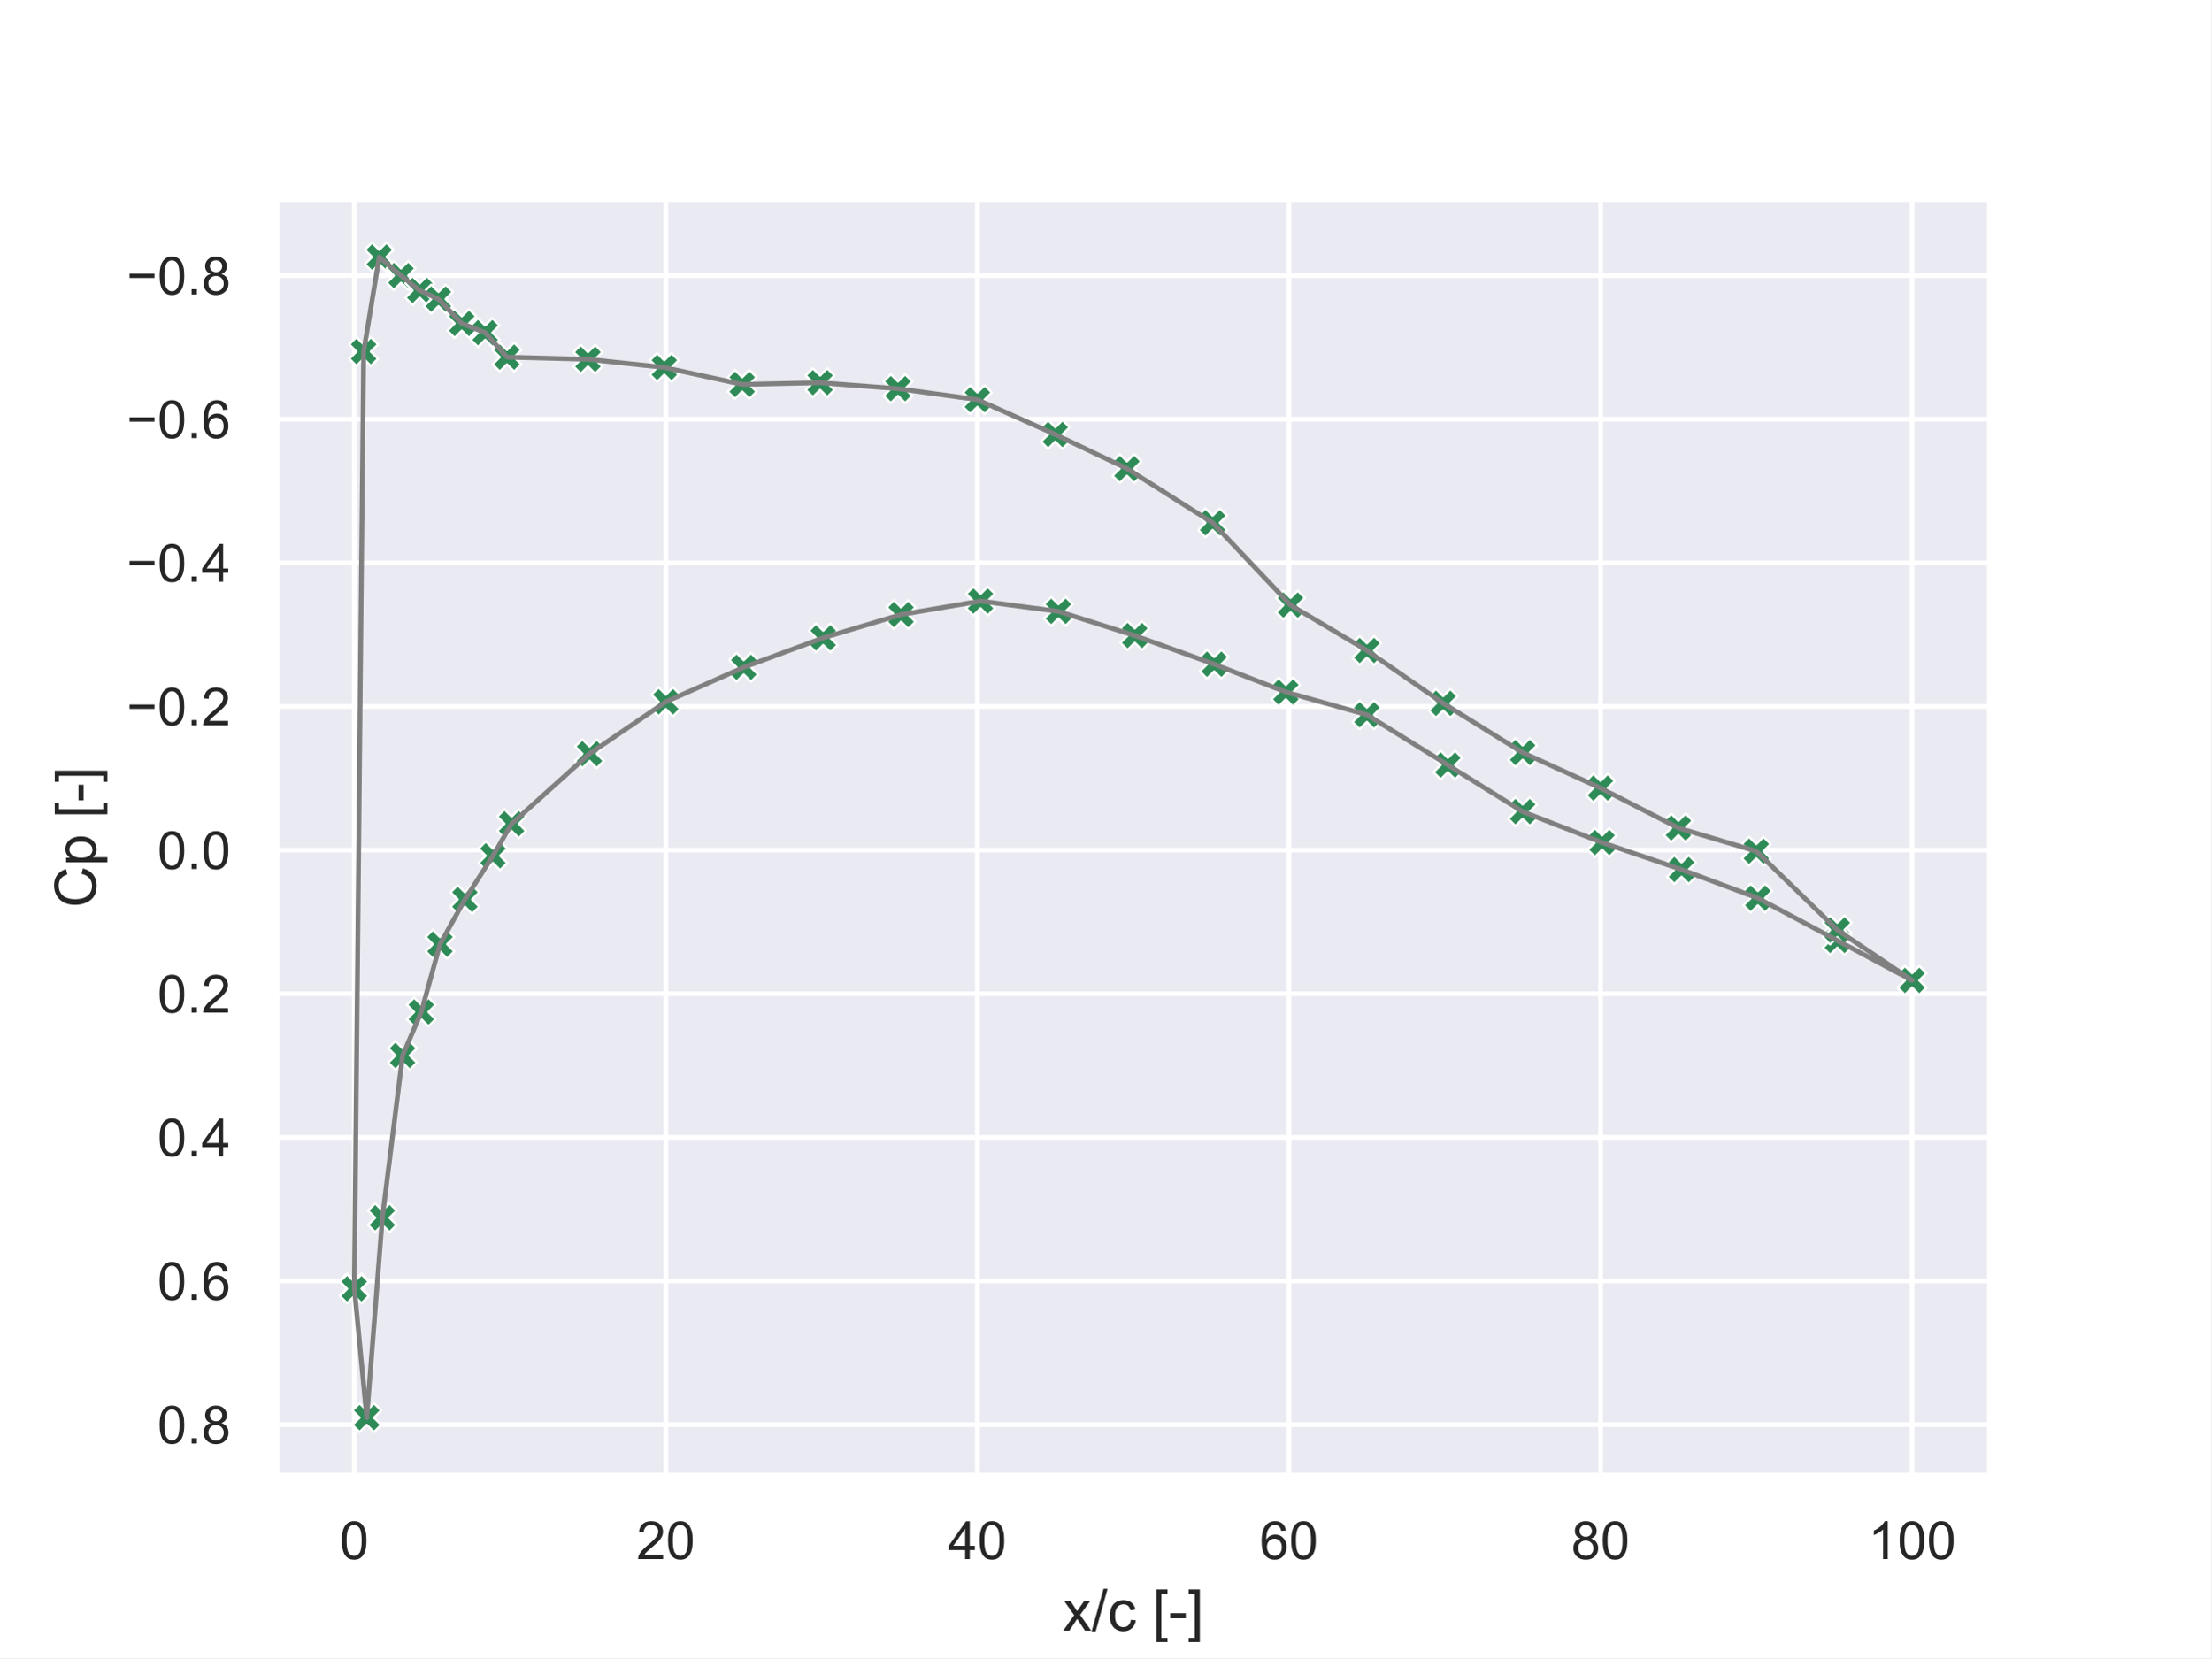
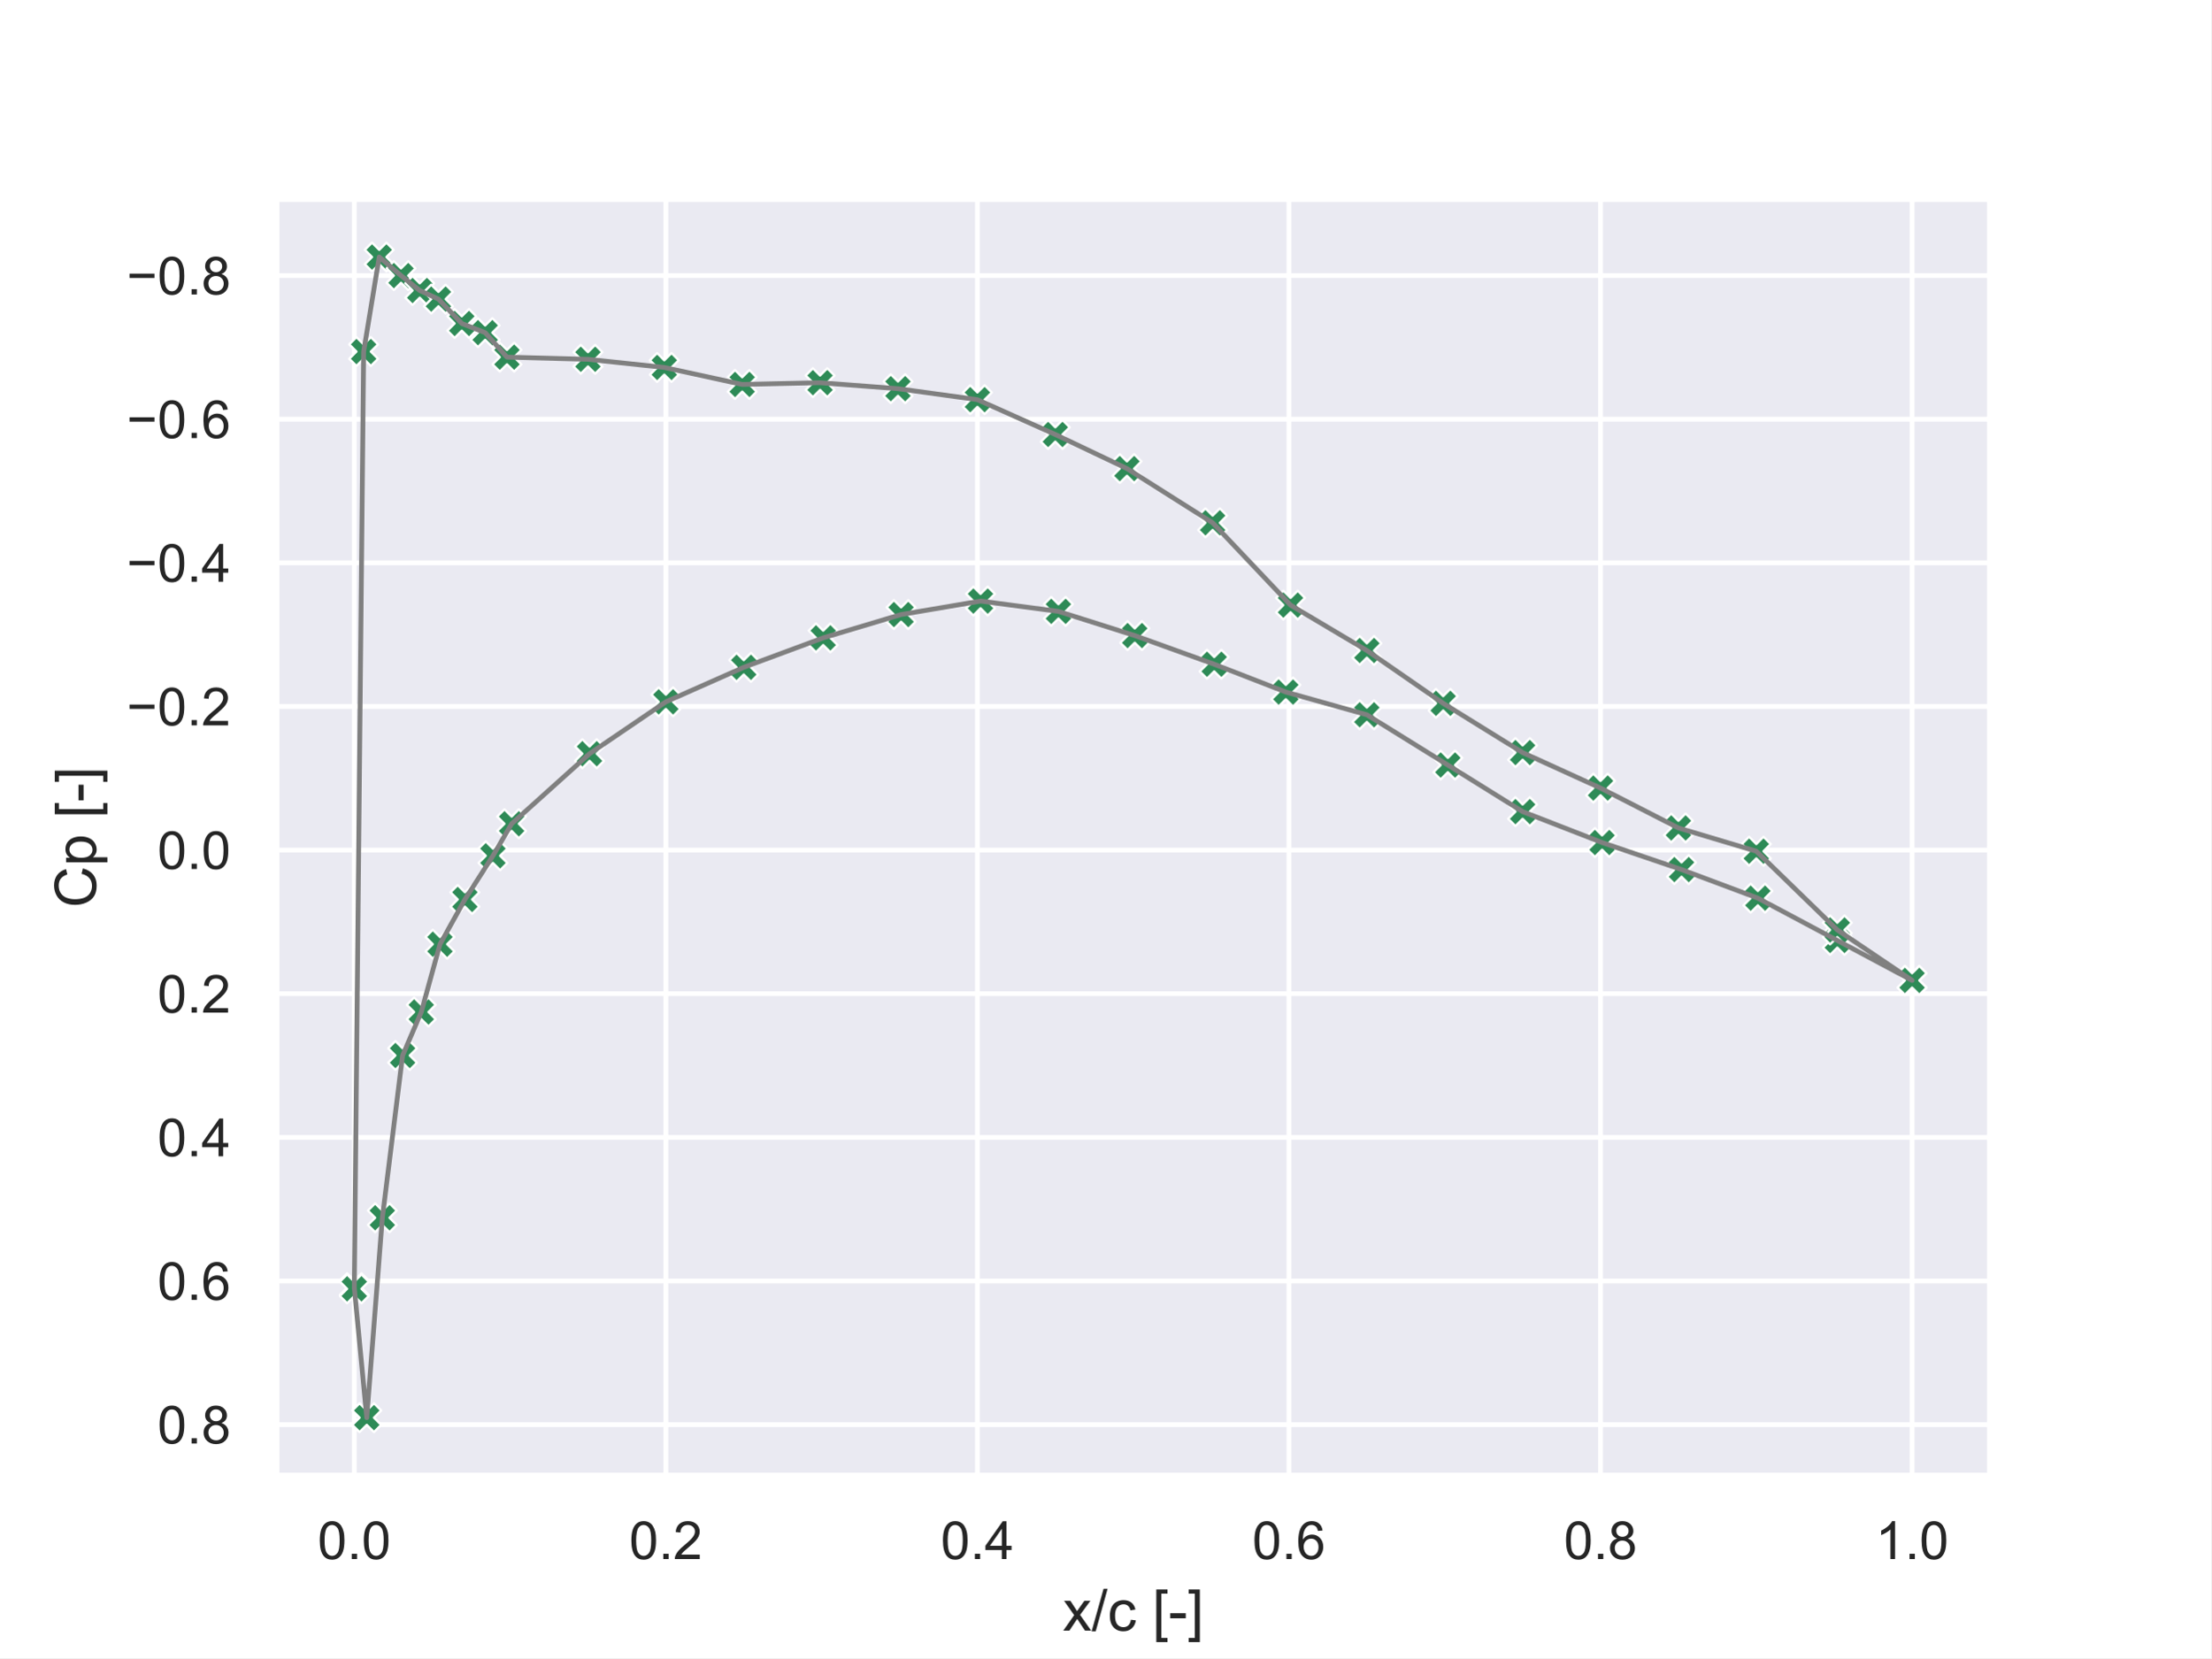
<svg xmlns="http://www.w3.org/2000/svg" xmlns:xlink="http://www.w3.org/1999/xlink" width="460.8pt" height="345.6pt" viewBox="0 0 460.8 345.6" version="1.1">
  <defs>
    <style type="text/css">*{stroke-linejoin: round; stroke-linecap: butt}</style>
  </defs>
  <g id="figure_1">
    <g id="patch_1">
      <path d="M 0 345.6  L 460.8 345.6  L 460.8 0  L 0 0  z " style="fill: #ffffff" />
    </g>
    <g id="axes_1">
      <g id="patch_2">
        <path d="M 57.6 307.584  L 414.72 307.584  L 414.72 41.472  L 57.6 41.472  z " style="fill: #eaeaf2" />
      </g>
      <g id="matplotlib.axis_1">
        <g id="xtick_1">
          <g id="line2d_1">
-             <path d="M 73.833 307.584  L 73.833 41.472  " clip-path="url(#p2b781f30e6)" style="fill: none; stroke: #ffffff; stroke-linecap: round" />
+             <path d="M 73.833 307.584  L 73.833 41.472  " clip-path="url(#p044e885f8f)" style="fill: none; stroke: #ffffff; stroke-linecap: round" />
          </g>
          <g id="text_1">
-             <g style="fill: #262626" transform="translate(70.77421 324.9576) scale(0.11 -0.11)">
+             <g style="fill: #262626" transform="translate(66.18773 324.9576) scale(0.11 -0.11)">
              <defs>
                <path id="ArialMT-30" d="M 266 2259  Q 266 3072 433 3567  Q 600 4063 929 4331  Q 1259 4600 1759 4600  Q 2128 4600 2406 4451  Q 2684 4303 2865 4023  Q 3047 3744 3150 3342  Q 3253 2941 3253 2259  Q 3253 1453 3087 958  Q 2922 463 2592 192  Q 2263 -78 1759 -78  Q 1097 -78 719 397  Q 266 969 266 2259  z M 844 2259  Q 844 1131 1108 757  Q 1372 384 1759 384  Q 2147 384 2411 759  Q 2675 1134 2675 2259  Q 2675 3391 2411 3762  Q 2147 4134 1753 4134  Q 1366 4134 1134 3806  Q 844 3388 844 2259  z " transform="scale(0.015625)" />
-               </defs>
-               <use xlink:href="#ArialMT-30" />
+                 <path id="ArialMT-2e" d="M 581 0  L 581 641  L 1222 641  L 1222 0  L 581 0  z " transform="scale(0.015625)" />
+               </defs>
+               <use xlink:href="#ArialMT-30" />
+               <use xlink:href="#ArialMT-2e" x="55.615" />
+               <use xlink:href="#ArialMT-30" x="83.398" />
            </g>
          </g>
        </g>
        <g id="xtick_2">
          <g id="line2d_2">
-             <path d="M 138.764 307.584  L 138.764 41.472  " clip-path="url(#p2b781f30e6)" style="fill: none; stroke: #ffffff; stroke-linecap: round" />
+             <path d="M 138.764 307.584  L 138.764 41.472  " clip-path="url(#p044e885f8f)" style="fill: none; stroke: #ffffff; stroke-linecap: round" />
          </g>
          <g id="text_2">
-             <g style="fill: #262626" transform="translate(132.6466 324.9576) scale(0.11 -0.11)">
+             <g style="fill: #262626" transform="translate(131.1186 324.9576) scale(0.11 -0.11)">
              <defs>
                <path id="ArialMT-32" d="M 3222 541  L 3222 0  L 194 0  Q 188 203 259 391  Q 375 700 629 1000  Q 884 1300 1366 1694  Q 2113 2306 2375 2664  Q 2638 3022 2638 3341  Q 2638 3675 2398 3904  Q 2159 4134 1775 4134  Q 1369 4134 1125 3890  Q 881 3647 878 3216  L 300 3275  Q 359 3922 746 4261  Q 1134 4600 1788 4600  Q 2447 4600 2831 4234  Q 3216 3869 3216 3328  Q 3216 3053 3103 2787  Q 2991 2522 2730 2228  Q 2469 1934 1863 1422  Q 1356 997 1212 845  Q 1069 694 975 541  L 3222 541  z " transform="scale(0.015625)" />
              </defs>
-               <use xlink:href="#ArialMT-32" />
-               <use xlink:href="#ArialMT-30" x="55.615" />
+               <use xlink:href="#ArialMT-30" />
+               <use xlink:href="#ArialMT-2e" x="55.615" />
+               <use xlink:href="#ArialMT-32" x="83.398" />
            </g>
          </g>
        </g>
        <g id="xtick_3">
          <g id="line2d_3">
-             <path d="M 203.695 307.584  L 203.695 41.472  " clip-path="url(#p2b781f30e6)" style="fill: none; stroke: #ffffff; stroke-linecap: round" />
+             <path d="M 203.695 307.584  L 203.695 41.472  " clip-path="url(#p044e885f8f)" style="fill: none; stroke: #ffffff; stroke-linecap: round" />
          </g>
          <g id="text_3">
-             <g style="fill: #262626" transform="translate(197.5775 324.9576) scale(0.11 -0.11)">
+             <g style="fill: #262626" transform="translate(196.0495 324.9576) scale(0.11 -0.11)">
              <defs>
                <path id="ArialMT-34" d="M 2069 0  L 2069 1097  L 81 1097  L 81 1613  L 2172 4581  L 2631 4581  L 2631 1613  L 3250 1613  L 3250 1097  L 2631 1097  L 2631 0  L 2069 0  z M 2069 1613  L 2069 3678  L 634 1613  L 2069 1613  z " transform="scale(0.015625)" />
              </defs>
-               <use xlink:href="#ArialMT-34" />
-               <use xlink:href="#ArialMT-30" x="55.615" />
+               <use xlink:href="#ArialMT-30" />
+               <use xlink:href="#ArialMT-2e" x="55.615" />
+               <use xlink:href="#ArialMT-34" x="83.398" />
            </g>
          </g>
        </g>
        <g id="xtick_4">
          <g id="line2d_4">
-             <path d="M 268.625 307.584  L 268.625 41.472  " clip-path="url(#p2b781f30e6)" style="fill: none; stroke: #ffffff; stroke-linecap: round" />
+             <path d="M 268.625 307.584  L 268.625 41.472  " clip-path="url(#p044e885f8f)" style="fill: none; stroke: #ffffff; stroke-linecap: round" />
          </g>
          <g id="text_4">
-             <g style="fill: #262626" transform="translate(262.5084 324.9576) scale(0.11 -0.11)">
+             <g style="fill: #262626" transform="translate(260.9805 324.9576) scale(0.11 -0.11)">
              <defs>
                <path id="ArialMT-36" d="M 3184 3459  L 2625 3416  Q 2550 3747 2413 3897  Q 2184 4138 1850 4138  Q 1581 4138 1378 3988  Q 1113 3794 959 3422  Q 806 3050 800 2363  Q 1003 2672 1297 2822  Q 1591 2972 1913 2972  Q 2475 2972 2870 2558  Q 3266 2144 3266 1488  Q 3266 1056 3080 686  Q 2894 316 2569 119  Q 2244 -78 1831 -78  Q 1128 -78 684 439  Q 241 956 241 2144  Q 241 3472 731 4075  Q 1159 4600 1884 4600  Q 2425 4600 2770 4297  Q 3116 3994 3184 3459  z M 888 1484  Q 888 1194 1011 928  Q 1134 663 1356 523  Q 1578 384 1822 384  Q 2178 384 2434 671  Q 2691 959 2691 1453  Q 2691 1928 2437 2201  Q 2184 2475 1800 2475  Q 1419 2475 1153 2201  Q 888 1928 888 1484  z " transform="scale(0.015625)" />
              </defs>
-               <use xlink:href="#ArialMT-36" />
-               <use xlink:href="#ArialMT-30" x="55.615" />
+               <use xlink:href="#ArialMT-30" />
+               <use xlink:href="#ArialMT-2e" x="55.615" />
+               <use xlink:href="#ArialMT-36" x="83.398" />
            </g>
          </g>
        </g>
        <g id="xtick_5">
          <g id="line2d_5">
-             <path d="M 333.556 307.584  L 333.556 41.472  " clip-path="url(#p2b781f30e6)" style="fill: none; stroke: #ffffff; stroke-linecap: round" />
+             <path d="M 333.556 307.584  L 333.556 41.472  " clip-path="url(#p044e885f8f)" style="fill: none; stroke: #ffffff; stroke-linecap: round" />
          </g>
          <g id="text_5">
-             <g style="fill: #262626" transform="translate(327.4393 324.9576) scale(0.11 -0.11)">
+             <g style="fill: #262626" transform="translate(325.9114 324.9576) scale(0.11 -0.11)">
              <defs>
                <path id="ArialMT-38" d="M 1131 2484  Q 781 2613 612 2850  Q 444 3088 444 3419  Q 444 3919 803 4259  Q 1163 4600 1759 4600  Q 2359 4600 2725 4251  Q 3091 3903 3091 3403  Q 3091 3084 2923 2848  Q 2756 2613 2416 2484  Q 2838 2347 3058 2040  Q 3278 1734 3278 1309  Q 3278 722 2862 322  Q 2447 -78 1769 -78  Q 1091 -78 675 323  Q 259 725 259 1325  Q 259 1772 486 2073  Q 713 2375 1131 2484  z M 1019 3438  Q 1019 3113 1228 2906  Q 1438 2700 1772 2700  Q 2097 2700 2305 2904  Q 2513 3109 2513 3406  Q 2513 3716 2298 3927  Q 2084 4138 1766 4138  Q 1444 4138 1231 3931  Q 1019 3725 1019 3438  z M 838 1322  Q 838 1081 952 856  Q 1066 631 1291 507  Q 1516 384 1775 384  Q 2178 384 2440 643  Q 2703 903 2703 1303  Q 2703 1709 2433 1975  Q 2163 2241 1756 2241  Q 1359 2241 1098 1978  Q 838 1716 838 1322  z " transform="scale(0.015625)" />
              </defs>
-               <use xlink:href="#ArialMT-38" />
-               <use xlink:href="#ArialMT-30" x="55.615" />
+               <use xlink:href="#ArialMT-30" />
+               <use xlink:href="#ArialMT-2e" x="55.615" />
+               <use xlink:href="#ArialMT-38" x="83.398" />
            </g>
          </g>
        </g>
        <g id="xtick_6">
          <g id="line2d_6">
-             <path d="M 398.487 307.584  L 398.487 41.472  " clip-path="url(#p2b781f30e6)" style="fill: none; stroke: #ffffff; stroke-linecap: round" />
+             <path d="M 398.487 307.584  L 398.487 41.472  " clip-path="url(#p044e885f8f)" style="fill: none; stroke: #ffffff; stroke-linecap: round" />
          </g>
          <g id="text_6">
-             <g style="fill: #262626" transform="translate(389.3117 324.9576) scale(0.11 -0.11)">
+             <g style="fill: #262626" transform="translate(390.8423 324.9576) scale(0.11 -0.11)">
              <defs>
                <path id="ArialMT-31" d="M 2384 0  L 1822 0  L 1822 3584  Q 1619 3391 1289 3197  Q 959 3003 697 2906  L 697 3450  Q 1169 3672 1522 3987  Q 1875 4303 2022 4600  L 2384 4600  L 2384 0  z " transform="scale(0.015625)" />
              </defs>
              <use xlink:href="#ArialMT-31" />
-               <use xlink:href="#ArialMT-30" x="55.615" />
-               <use xlink:href="#ArialMT-30" x="111.23" />
+               <use xlink:href="#ArialMT-2e" x="55.615" />
+               <use xlink:href="#ArialMT-30" x="83.398" />
            </g>
          </g>
        </g>
        <g id="text_7">
          <g style="fill: #262626" transform="translate(221.4947 339.8795) scale(0.12 -0.12)">
            <defs>
              <path id="ArialMT-78" d="M 47 0  L 1259 1725  L 138 3319  L 841 3319  L 1350 2541  Q 1494 2319 1581 2169  Q 1719 2375 1834 2534  L 2394 3319  L 3066 3319  L 1919 1756  L 3153 0  L 2463 0  L 1781 1031  L 1600 1309  L 728 0  L 47 0  z " transform="scale(0.015625)" />
              <path id="ArialMT-2f" d="M 0 -78  L 1328 4659  L 1778 4659  L 453 -78  L 0 -78  z " transform="scale(0.015625)" />
              <path id="ArialMT-63" d="M 2588 1216  L 3141 1144  Q 3050 572 2676 248  Q 2303 -75 1759 -75  Q 1078 -75 664 370  Q 250 816 250 1647  Q 250 2184 428 2587  Q 606 2991 970 3192  Q 1334 3394 1763 3394  Q 2303 3394 2647 3120  Q 2991 2847 3088 2344  L 2541 2259  Q 2463 2594 2264 2762  Q 2066 2931 1784 2931  Q 1359 2931 1093 2626  Q 828 2322 828 1663  Q 828 994 1084 691  Q 1341 388 1753 388  Q 2084 388 2306 591  Q 2528 794 2588 1216  z " transform="scale(0.015625)" />
              <path id="ArialMT-20" transform="scale(0.015625)" />
              <path id="ArialMT-5b" d="M 434 -1272  L 434 4581  L 1675 4581  L 1675 4116  L 997 4116  L 997 -806  L 1675 -806  L 1675 -1272  L 434 -1272  z " transform="scale(0.015625)" />
              <path id="ArialMT-2d" d="M 203 1375  L 203 1941  L 1931 1941  L 1931 1375  L 203 1375  z " transform="scale(0.015625)" />
              <path id="ArialMT-5d" d="M 1363 -1272  L 122 -1272  L 122 -806  L 800 -806  L 800 4116  L 122 4116  L 122 4581  L 1363 4581  L 1363 -1272  z " transform="scale(0.015625)" />
            </defs>
            <use xlink:href="#ArialMT-78" />
            <use xlink:href="#ArialMT-2f" x="50" />
            <use xlink:href="#ArialMT-63" x="77.783" />
            <use xlink:href="#ArialMT-20" x="127.783" />
            <use xlink:href="#ArialMT-5b" x="155.566" />
            <use xlink:href="#ArialMT-2d" x="183.35" />
            <use xlink:href="#ArialMT-5d" x="216.65" />
          </g>
        </g>
      </g>
      <g id="matplotlib.axis_2">
        <g id="ytick_1">
          <g id="line2d_7">
-             <path d="M 57.6 57.434  L 414.72 57.434  " clip-path="url(#p2b781f30e6)" style="fill: none; stroke: #ffffff; stroke-linecap: round" />
+             <path d="M 57.6 57.434  L 414.72 57.434  " clip-path="url(#p044e885f8f)" style="fill: none; stroke: #ffffff; stroke-linecap: round" />
          </g>
          <g id="text_8">
            <g style="fill: #262626" transform="translate(26.38531 61.37129) scale(0.11 -0.11)">
              <defs>
                <path id="ArialMT-2212" d="M 3381 1997  L 356 1997  L 356 2522  L 3381 2522  L 3381 1997  z " transform="scale(0.015625)" />
-                 <path id="ArialMT-2e" d="M 581 0  L 581 641  L 1222 641  L 1222 0  L 581 0  z " transform="scale(0.015625)" />
              </defs>
              <use xlink:href="#ArialMT-2212" />
              <use xlink:href="#ArialMT-30" x="58.398" />
              <use xlink:href="#ArialMT-2e" x="114.014" />
              <use xlink:href="#ArialMT-38" x="141.797" />
            </g>
          </g>
        </g>
        <g id="ytick_2">
          <g id="line2d_8">
-             <path d="M 57.6 87.372  L 414.72 87.372  " clip-path="url(#p2b781f30e6)" style="fill: none; stroke: #ffffff; stroke-linecap: round" />
+             <path d="M 57.6 87.372  L 414.72 87.372  " clip-path="url(#p044e885f8f)" style="fill: none; stroke: #ffffff; stroke-linecap: round" />
          </g>
          <g id="text_9">
            <g style="fill: #262626" transform="translate(26.38531 91.30929) scale(0.11 -0.11)">
              <use xlink:href="#ArialMT-2212" />
              <use xlink:href="#ArialMT-30" x="58.398" />
              <use xlink:href="#ArialMT-2e" x="114.014" />
              <use xlink:href="#ArialMT-36" x="141.797" />
            </g>
          </g>
        </g>
        <g id="ytick_3">
          <g id="line2d_9">
-             <path d="M 57.6 117.31  L 414.72 117.31  " clip-path="url(#p2b781f30e6)" style="fill: none; stroke: #ffffff; stroke-linecap: round" />
+             <path d="M 57.6 117.31  L 414.72 117.31  " clip-path="url(#p044e885f8f)" style="fill: none; stroke: #ffffff; stroke-linecap: round" />
          </g>
          <g id="text_10">
            <g style="fill: #262626" transform="translate(26.38531 121.2473) scale(0.11 -0.11)">
              <use xlink:href="#ArialMT-2212" />
              <use xlink:href="#ArialMT-30" x="58.398" />
              <use xlink:href="#ArialMT-2e" x="114.014" />
              <use xlink:href="#ArialMT-34" x="141.797" />
            </g>
          </g>
        </g>
        <g id="ytick_4">
          <g id="line2d_10">
-             <path d="M 57.6 147.248  L 414.72 147.248  " clip-path="url(#p2b781f30e6)" style="fill: none; stroke: #ffffff; stroke-linecap: round" />
+             <path d="M 57.6 147.248  L 414.72 147.248  " clip-path="url(#p044e885f8f)" style="fill: none; stroke: #ffffff; stroke-linecap: round" />
          </g>
          <g id="text_11">
            <g style="fill: #262626" transform="translate(26.38531 151.1853) scale(0.11 -0.11)">
              <use xlink:href="#ArialMT-2212" />
              <use xlink:href="#ArialMT-30" x="58.398" />
              <use xlink:href="#ArialMT-2e" x="114.014" />
              <use xlink:href="#ArialMT-32" x="141.797" />
            </g>
          </g>
        </g>
        <g id="ytick_5">
          <g id="line2d_11">
-             <path d="M 57.6 177.186  L 414.72 177.186  " clip-path="url(#p2b781f30e6)" style="fill: none; stroke: #ffffff; stroke-linecap: round" />
+             <path d="M 57.6 177.186  L 414.72 177.186  " clip-path="url(#p044e885f8f)" style="fill: none; stroke: #ffffff; stroke-linecap: round" />
          </g>
          <g id="text_12">
            <g style="fill: #262626" transform="translate(32.81 181.1233) scale(0.11 -0.11)">
              <use xlink:href="#ArialMT-30" />
              <use xlink:href="#ArialMT-2e" x="55.615" />
              <use xlink:href="#ArialMT-30" x="83.398" />
            </g>
          </g>
        </g>
        <g id="ytick_6">
          <g id="line2d_12">
-             <path d="M 57.6 207.124  L 414.72 207.124  " clip-path="url(#p2b781f30e6)" style="fill: none; stroke: #ffffff; stroke-linecap: round" />
+             <path d="M 57.6 207.124  L 414.72 207.124  " clip-path="url(#p044e885f8f)" style="fill: none; stroke: #ffffff; stroke-linecap: round" />
          </g>
          <g id="text_13">
            <g style="fill: #262626" transform="translate(32.81 211.0613) scale(0.11 -0.11)">
              <use xlink:href="#ArialMT-30" />
              <use xlink:href="#ArialMT-2e" x="55.615" />
              <use xlink:href="#ArialMT-32" x="83.398" />
            </g>
          </g>
        </g>
        <g id="ytick_7">
          <g id="line2d_13">
-             <path d="M 57.6 237.062  L 414.72 237.062  " clip-path="url(#p2b781f30e6)" style="fill: none; stroke: #ffffff; stroke-linecap: round" />
+             <path d="M 57.6 237.062  L 414.72 237.062  " clip-path="url(#p044e885f8f)" style="fill: none; stroke: #ffffff; stroke-linecap: round" />
          </g>
          <g id="text_14">
            <g style="fill: #262626" transform="translate(32.81 240.9993) scale(0.11 -0.11)">
              <use xlink:href="#ArialMT-30" />
              <use xlink:href="#ArialMT-2e" x="55.615" />
              <use xlink:href="#ArialMT-34" x="83.398" />
            </g>
          </g>
        </g>
        <g id="ytick_8">
          <g id="line2d_14">
-             <path d="M 57.6 267  L 414.72 267  " clip-path="url(#p2b781f30e6)" style="fill: none; stroke: #ffffff; stroke-linecap: round" />
+             <path d="M 57.6 267  L 414.72 267  " clip-path="url(#p044e885f8f)" style="fill: none; stroke: #ffffff; stroke-linecap: round" />
          </g>
          <g id="text_15">
            <g style="fill: #262626" transform="translate(32.81 270.9373) scale(0.11 -0.11)">
              <use xlink:href="#ArialMT-30" />
              <use xlink:href="#ArialMT-2e" x="55.615" />
              <use xlink:href="#ArialMT-36" x="83.398" />
            </g>
          </g>
        </g>
        <g id="ytick_9">
          <g id="line2d_15">
-             <path d="M 57.6 296.938  L 414.72 296.938  " clip-path="url(#p2b781f30e6)" style="fill: none; stroke: #ffffff; stroke-linecap: round" />
+             <path d="M 57.6 296.938  L 414.72 296.938  " clip-path="url(#p044e885f8f)" style="fill: none; stroke: #ffffff; stroke-linecap: round" />
          </g>
          <g id="text_16">
            <g style="fill: #262626" transform="translate(32.81 300.8753) scale(0.11 -0.11)">
              <use xlink:href="#ArialMT-30" />
              <use xlink:href="#ArialMT-2e" x="55.615" />
              <use xlink:href="#ArialMT-38" x="83.398" />
            </g>
          </g>
        </g>
        <g id="text_17">
          <g style="fill: #262626" transform="translate(20.00031 189.1961) rotate(-90) scale(0.12 -0.12)">
            <defs>
              <path id="ArialMT-43" d="M 3763 1606  L 4369 1453  Q 4178 706 3683 314  Q 3188 -78 2472 -78  Q 1731 -78 1267 223  Q 803 525 561 1097  Q 319 1669 319 2325  Q 319 3041 592 3573  Q 866 4106 1370 4382  Q 1875 4659 2481 4659  Q 3169 4659 3637 4309  Q 4106 3959 4291 3325  L 3694 3184  Q 3534 3684 3231 3912  Q 2928 4141 2469 4141  Q 1941 4141 1586 3887  Q 1231 3634 1087 3207  Q 944 2781 944 2328  Q 944 1744 1114 1308  Q 1284 872 1643 656  Q 2003 441 2422 441  Q 2931 441 3284 734  Q 3638 1028 3763 1606  z " transform="scale(0.015625)" />
              <path id="ArialMT-70" d="M 422 -1272  L 422 3319  L 934 3319  L 934 2888  Q 1116 3141 1344 3267  Q 1572 3394 1897 3394  Q 2322 3394 2647 3175  Q 2972 2956 3137 2557  Q 3303 2159 3303 1684  Q 3303 1175 3120 767  Q 2938 359 2589 142  Q 2241 -75 1856 -75  Q 1575 -75 1351 44  Q 1128 163 984 344  L 984 -1272  L 422 -1272  z M 931 1641  Q 931 1000 1190 694  Q 1450 388 1819 388  Q 2194 388 2461 705  Q 2728 1022 2728 1688  Q 2728 2322 2467 2637  Q 2206 2953 1844 2953  Q 1484 2953 1207 2617  Q 931 2281 931 1641  z " transform="scale(0.015625)" />
            </defs>
            <use xlink:href="#ArialMT-43" />
            <use xlink:href="#ArialMT-70" x="72.217" />
            <use xlink:href="#ArialMT-20" x="127.832" />
            <use xlink:href="#ArialMT-5b" x="155.615" />
            <use xlink:href="#ArialMT-2d" x="183.398" />
            <use xlink:href="#ArialMT-5d" x="216.699" />
          </g>
        </g>
      </g>
      <g id="PathCollection_1">
        <defs>
-           <path id="mcf225e2238" d="M -1.5 3  L 0 1.5  L 1.5 3  L 3 1.5  L 1.5 0  L 3 -1.5  L 1.5 -3  L 0 -1.5  L -1.5 -3  L -3 -1.5  L -1.5 0  L -3 1.5  z " style="stroke: #ffffff; stroke-width: 0.48" />
+           <path id="m2f6600f5fc" d="M -1.5 3  L 0 1.5  L 1.5 3  L 3 1.5  L 1.5 0  L 3 -1.5  L 1.5 -3  L 0 -1.5  L -1.5 -3  L -3 -1.5  L -1.5 0  L -3 1.5  z " style="stroke: #ffffff; stroke-width: 0.48" />
        </defs>
-         <g clip-path="url(#p2b781f30e6)">
-           <use xlink:href="#mcf225e2238" x="398.487" y="204.346" style="fill: #2e8b57; stroke: #ffffff; stroke-width: 0.48" />
-           <use xlink:href="#mcf225e2238" x="382.904" y="196.017" style="fill: #2e8b57; stroke: #ffffff; stroke-width: 0.48" />
-           <use xlink:href="#mcf225e2238" x="366.346" y="187.204" style="fill: #2e8b57; stroke: #ffffff; stroke-width: 0.48" />
-           <use xlink:href="#mcf225e2238" x="350.438" y="181.248" style="fill: #2e8b57; stroke: #ffffff; stroke-width: 0.48" />
-           <use xlink:href="#mcf225e2238" x="333.881" y="175.612" style="fill: #2e8b57; stroke: #ffffff; stroke-width: 0.48" />
-           <use xlink:href="#mcf225e2238" x="317.324" y="169.169" style="fill: #2e8b57; stroke: #ffffff; stroke-width: 0.48" />
-           <use xlink:href="#mcf225e2238" x="301.74" y="159.457" style="fill: #2e8b57; stroke: #ffffff; stroke-width: 0.48" />
-           <use xlink:href="#mcf225e2238" x="284.858" y="148.977" style="fill: #2e8b57; stroke: #ffffff; stroke-width: 0.48" />
-           <use xlink:href="#mcf225e2238" x="267.976" y="144.244" style="fill: #2e8b57; stroke: #ffffff; stroke-width: 0.48" />
-           <use xlink:href="#mcf225e2238" x="253.042" y="138.441" style="fill: #2e8b57; stroke: #ffffff; stroke-width: 0.48" />
-           <use xlink:href="#mcf225e2238" x="236.485" y="132.47" style="fill: #2e8b57; stroke: #ffffff; stroke-width: 0.48" />
-           <use xlink:href="#mcf225e2238" x="220.577" y="127.427" style="fill: #2e8b57; stroke: #ffffff; stroke-width: 0.48" />
-           <use xlink:href="#mcf225e2238" x="204.344" y="125.28" style="fill: #2e8b57; stroke: #ffffff; stroke-width: 0.48" />
-           <use xlink:href="#mcf225e2238" x="187.786" y="128.088" style="fill: #2e8b57; stroke: #ffffff; stroke-width: 0.48" />
-           <use xlink:href="#mcf225e2238" x="171.554" y="132.947" style="fill: #2e8b57; stroke: #ffffff; stroke-width: 0.48" />
-           <use xlink:href="#mcf225e2238" x="154.996" y="139.087" style="fill: #2e8b57; stroke: #ffffff; stroke-width: 0.48" />
-           <use xlink:href="#mcf225e2238" x="138.764" y="146.281" style="fill: #2e8b57; stroke: #ffffff; stroke-width: 0.48" />
-           <use xlink:href="#mcf225e2238" x="122.856" y="157.095" style="fill: #2e8b57; stroke: #ffffff; stroke-width: 0.48" />
-           <use xlink:href="#mcf225e2238" x="106.623" y="171.696" style="fill: #2e8b57; stroke: #ffffff; stroke-width: 0.48" />
-           <use xlink:href="#mcf225e2238" x="102.727" y="178.368" style="fill: #2e8b57; stroke: #ffffff; stroke-width: 0.48" />
-           <use xlink:href="#mcf225e2238" x="96.883" y="187.476" style="fill: #2e8b57; stroke: #ffffff; stroke-width: 0.48" />
-           <use xlink:href="#mcf225e2238" x="91.689" y="196.799" style="fill: #2e8b57; stroke: #ffffff; stroke-width: 0.48" />
-           <use xlink:href="#mcf225e2238" x="87.793" y="210.933" style="fill: #2e8b57; stroke: #ffffff; stroke-width: 0.48" />
-           <use xlink:href="#mcf225e2238" x="83.897" y="219.998" style="fill: #2e8b57; stroke: #ffffff; stroke-width: 0.48" />
-           <use xlink:href="#mcf225e2238" x="79.677" y="253.822" style="fill: #2e8b57; stroke: #ffffff; stroke-width: 0.48" />
-           <use xlink:href="#mcf225e2238" x="76.43" y="295.488" style="fill: #2e8b57; stroke: #ffffff; stroke-width: 0.48" />
-           <use xlink:href="#mcf225e2238" x="73.833" y="268.397" style="fill: #2e8b57; stroke: #ffffff; stroke-width: 0.48" />
-           <use xlink:href="#mcf225e2238" x="73.833" y="268.637" style="fill: #2e8b57; stroke: #ffffff; stroke-width: 0.48" />
-           <use xlink:href="#mcf225e2238" x="75.781" y="73.272" style="fill: #2e8b57; stroke: #ffffff; stroke-width: 0.48" />
-           <use xlink:href="#mcf225e2238" x="79.027" y="53.568" style="fill: #2e8b57; stroke: #ffffff; stroke-width: 0.48" />
-           <use xlink:href="#mcf225e2238" x="83.572" y="57.44" style="fill: #2e8b57; stroke: #ffffff; stroke-width: 0.48" />
-           <use xlink:href="#mcf225e2238" x="87.468" y="60.545" style="fill: #2e8b57; stroke: #ffffff; stroke-width: 0.48" />
-           <use xlink:href="#mcf225e2238" x="91.364" y="62.335" style="fill: #2e8b57; stroke: #ffffff; stroke-width: 0.48" />
-           <use xlink:href="#mcf225e2238" x="96.234" y="67.417" style="fill: #2e8b57; stroke: #ffffff; stroke-width: 0.48" />
-           <use xlink:href="#mcf225e2238" x="101.104" y="69.33" style="fill: #2e8b57; stroke: #ffffff; stroke-width: 0.48" />
-           <use xlink:href="#mcf225e2238" x="105.649" y="74.436" style="fill: #2e8b57; stroke: #ffffff; stroke-width: 0.48" />
-           <use xlink:href="#mcf225e2238" x="122.531" y="74.885" style="fill: #2e8b57; stroke: #ffffff; stroke-width: 0.48" />
-           <use xlink:href="#mcf225e2238" x="138.439" y="76.586" style="fill: #2e8b57; stroke: #ffffff; stroke-width: 0.48" />
-           <use xlink:href="#mcf225e2238" x="154.672" y="80.123" style="fill: #2e8b57; stroke: #ffffff; stroke-width: 0.48" />
-           <use xlink:href="#mcf225e2238" x="170.904" y="79.762" style="fill: #2e8b57; stroke: #ffffff; stroke-width: 0.48" />
-           <use xlink:href="#mcf225e2238" x="187.137" y="81.008" style="fill: #2e8b57; stroke: #ffffff; stroke-width: 0.48" />
-           <use xlink:href="#mcf225e2238" x="203.695" y="83.299" style="fill: #2e8b57; stroke: #ffffff; stroke-width: 0.48" />
-           <use xlink:href="#mcf225e2238" x="219.927" y="90.555" style="fill: #2e8b57; stroke: #ffffff; stroke-width: 0.48" />
-           <use xlink:href="#mcf225e2238" x="234.861" y="97.664" style="fill: #2e8b57; stroke: #ffffff; stroke-width: 0.48" />
-           <use xlink:href="#mcf225e2238" x="252.717" y="108.967" style="fill: #2e8b57; stroke: #ffffff; stroke-width: 0.48" />
-           <use xlink:href="#mcf225e2238" x="268.95" y="126.117" style="fill: #2e8b57; stroke: #ffffff; stroke-width: 0.48" />
-           <use xlink:href="#mcf225e2238" x="284.858" y="135.582" style="fill: #2e8b57; stroke: #ffffff; stroke-width: 0.48" />
-           <use xlink:href="#mcf225e2238" x="300.766" y="146.596" style="fill: #2e8b57; stroke: #ffffff; stroke-width: 0.48" />
-           <use xlink:href="#mcf225e2238" x="317.324" y="156.86" style="fill: #2e8b57; stroke: #ffffff; stroke-width: 0.48" />
-           <use xlink:href="#mcf225e2238" x="333.556" y="164.258" style="fill: #2e8b57; stroke: #ffffff; stroke-width: 0.48" />
-           <use xlink:href="#mcf225e2238" x="349.789" y="172.573" style="fill: #2e8b57; stroke: #ffffff; stroke-width: 0.48" />
-           <use xlink:href="#mcf225e2238" x="366.022" y="177.42" style="fill: #2e8b57; stroke: #ffffff; stroke-width: 0.48" />
-           <use xlink:href="#mcf225e2238" x="382.904" y="193.828" style="fill: #2e8b57; stroke: #ffffff; stroke-width: 0.48" />
-           <use xlink:href="#mcf225e2238" x="398.487" y="204.346" style="fill: #2e8b57; stroke: #ffffff; stroke-width: 0.48" />
+         <g clip-path="url(#p044e885f8f)">
+           <use xlink:href="#m2f6600f5fc" x="398.487" y="204.346" style="fill: #2e8b57; stroke: #ffffff; stroke-width: 0.48" />
+           <use xlink:href="#m2f6600f5fc" x="382.904" y="196.017" style="fill: #2e8b57; stroke: #ffffff; stroke-width: 0.48" />
+           <use xlink:href="#m2f6600f5fc" x="366.346" y="187.204" style="fill: #2e8b57; stroke: #ffffff; stroke-width: 0.48" />
+           <use xlink:href="#m2f6600f5fc" x="350.438" y="181.248" style="fill: #2e8b57; stroke: #ffffff; stroke-width: 0.48" />
+           <use xlink:href="#m2f6600f5fc" x="333.881" y="175.612" style="fill: #2e8b57; stroke: #ffffff; stroke-width: 0.48" />
+           <use xlink:href="#m2f6600f5fc" x="317.324" y="169.169" style="fill: #2e8b57; stroke: #ffffff; stroke-width: 0.48" />
+           <use xlink:href="#m2f6600f5fc" x="301.74" y="159.457" style="fill: #2e8b57; stroke: #ffffff; stroke-width: 0.48" />
+           <use xlink:href="#m2f6600f5fc" x="284.858" y="148.977" style="fill: #2e8b57; stroke: #ffffff; stroke-width: 0.48" />
+           <use xlink:href="#m2f6600f5fc" x="267.976" y="144.244" style="fill: #2e8b57; stroke: #ffffff; stroke-width: 0.48" />
+           <use xlink:href="#m2f6600f5fc" x="253.042" y="138.441" style="fill: #2e8b57; stroke: #ffffff; stroke-width: 0.48" />
+           <use xlink:href="#m2f6600f5fc" x="236.485" y="132.47" style="fill: #2e8b57; stroke: #ffffff; stroke-width: 0.48" />
+           <use xlink:href="#m2f6600f5fc" x="220.577" y="127.427" style="fill: #2e8b57; stroke: #ffffff; stroke-width: 0.48" />
+           <use xlink:href="#m2f6600f5fc" x="204.344" y="125.28" style="fill: #2e8b57; stroke: #ffffff; stroke-width: 0.48" />
+           <use xlink:href="#m2f6600f5fc" x="187.786" y="128.088" style="fill: #2e8b57; stroke: #ffffff; stroke-width: 0.48" />
+           <use xlink:href="#m2f6600f5fc" x="171.554" y="132.947" style="fill: #2e8b57; stroke: #ffffff; stroke-width: 0.48" />
+           <use xlink:href="#m2f6600f5fc" x="154.996" y="139.087" style="fill: #2e8b57; stroke: #ffffff; stroke-width: 0.48" />
+           <use xlink:href="#m2f6600f5fc" x="138.764" y="146.281" style="fill: #2e8b57; stroke: #ffffff; stroke-width: 0.48" />
+           <use xlink:href="#m2f6600f5fc" x="122.856" y="157.095" style="fill: #2e8b57; stroke: #ffffff; stroke-width: 0.48" />
+           <use xlink:href="#m2f6600f5fc" x="106.623" y="171.696" style="fill: #2e8b57; stroke: #ffffff; stroke-width: 0.48" />
+           <use xlink:href="#m2f6600f5fc" x="102.727" y="178.368" style="fill: #2e8b57; stroke: #ffffff; stroke-width: 0.48" />
+           <use xlink:href="#m2f6600f5fc" x="96.883" y="187.476" style="fill: #2e8b57; stroke: #ffffff; stroke-width: 0.48" />
+           <use xlink:href="#m2f6600f5fc" x="91.689" y="196.799" style="fill: #2e8b57; stroke: #ffffff; stroke-width: 0.48" />
+           <use xlink:href="#m2f6600f5fc" x="87.793" y="210.933" style="fill: #2e8b57; stroke: #ffffff; stroke-width: 0.48" />
+           <use xlink:href="#m2f6600f5fc" x="83.897" y="219.998" style="fill: #2e8b57; stroke: #ffffff; stroke-width: 0.48" />
+           <use xlink:href="#m2f6600f5fc" x="79.677" y="253.822" style="fill: #2e8b57; stroke: #ffffff; stroke-width: 0.48" />
+           <use xlink:href="#m2f6600f5fc" x="76.43" y="295.488" style="fill: #2e8b57; stroke: #ffffff; stroke-width: 0.48" />
+           <use xlink:href="#m2f6600f5fc" x="73.833" y="268.397" style="fill: #2e8b57; stroke: #ffffff; stroke-width: 0.48" />
+           <use xlink:href="#m2f6600f5fc" x="73.833" y="268.637" style="fill: #2e8b57; stroke: #ffffff; stroke-width: 0.48" />
+           <use xlink:href="#m2f6600f5fc" x="75.781" y="73.272" style="fill: #2e8b57; stroke: #ffffff; stroke-width: 0.48" />
+           <use xlink:href="#m2f6600f5fc" x="79.027" y="53.568" style="fill: #2e8b57; stroke: #ffffff; stroke-width: 0.48" />
+           <use xlink:href="#m2f6600f5fc" x="83.572" y="57.44" style="fill: #2e8b57; stroke: #ffffff; stroke-width: 0.48" />
+           <use xlink:href="#m2f6600f5fc" x="87.468" y="60.545" style="fill: #2e8b57; stroke: #ffffff; stroke-width: 0.48" />
+           <use xlink:href="#m2f6600f5fc" x="91.364" y="62.335" style="fill: #2e8b57; stroke: #ffffff; stroke-width: 0.48" />
+           <use xlink:href="#m2f6600f5fc" x="96.234" y="67.417" style="fill: #2e8b57; stroke: #ffffff; stroke-width: 0.48" />
+           <use xlink:href="#m2f6600f5fc" x="101.104" y="69.33" style="fill: #2e8b57; stroke: #ffffff; stroke-width: 0.48" />
+           <use xlink:href="#m2f6600f5fc" x="105.649" y="74.436" style="fill: #2e8b57; stroke: #ffffff; stroke-width: 0.48" />
+           <use xlink:href="#m2f6600f5fc" x="122.531" y="74.885" style="fill: #2e8b57; stroke: #ffffff; stroke-width: 0.48" />
+           <use xlink:href="#m2f6600f5fc" x="138.439" y="76.586" style="fill: #2e8b57; stroke: #ffffff; stroke-width: 0.48" />
+           <use xlink:href="#m2f6600f5fc" x="154.672" y="80.123" style="fill: #2e8b57; stroke: #ffffff; stroke-width: 0.48" />
+           <use xlink:href="#m2f6600f5fc" x="170.904" y="79.762" style="fill: #2e8b57; stroke: #ffffff; stroke-width: 0.48" />
+           <use xlink:href="#m2f6600f5fc" x="187.137" y="81.008" style="fill: #2e8b57; stroke: #ffffff; stroke-width: 0.48" />
+           <use xlink:href="#m2f6600f5fc" x="203.695" y="83.299" style="fill: #2e8b57; stroke: #ffffff; stroke-width: 0.48" />
+           <use xlink:href="#m2f6600f5fc" x="219.927" y="90.555" style="fill: #2e8b57; stroke: #ffffff; stroke-width: 0.48" />
+           <use xlink:href="#m2f6600f5fc" x="234.861" y="97.664" style="fill: #2e8b57; stroke: #ffffff; stroke-width: 0.48" />
+           <use xlink:href="#m2f6600f5fc" x="252.717" y="108.967" style="fill: #2e8b57; stroke: #ffffff; stroke-width: 0.48" />
+           <use xlink:href="#m2f6600f5fc" x="268.95" y="126.117" style="fill: #2e8b57; stroke: #ffffff; stroke-width: 0.48" />
+           <use xlink:href="#m2f6600f5fc" x="284.858" y="135.582" style="fill: #2e8b57; stroke: #ffffff; stroke-width: 0.48" />
+           <use xlink:href="#m2f6600f5fc" x="300.766" y="146.596" style="fill: #2e8b57; stroke: #ffffff; stroke-width: 0.48" />
+           <use xlink:href="#m2f6600f5fc" x="317.324" y="156.86" style="fill: #2e8b57; stroke: #ffffff; stroke-width: 0.48" />
+           <use xlink:href="#m2f6600f5fc" x="333.556" y="164.258" style="fill: #2e8b57; stroke: #ffffff; stroke-width: 0.48" />
+           <use xlink:href="#m2f6600f5fc" x="349.789" y="172.573" style="fill: #2e8b57; stroke: #ffffff; stroke-width: 0.48" />
+           <use xlink:href="#m2f6600f5fc" x="366.022" y="177.42" style="fill: #2e8b57; stroke: #ffffff; stroke-width: 0.48" />
+           <use xlink:href="#m2f6600f5fc" x="382.904" y="193.828" style="fill: #2e8b57; stroke: #ffffff; stroke-width: 0.48" />
+           <use xlink:href="#m2f6600f5fc" x="398.487" y="204.346" style="fill: #2e8b57; stroke: #ffffff; stroke-width: 0.48" />
        </g>
      </g>
      <g id="line2d_16">
-         <path d="M 398.487 204.346  L 382.904 196.017  L 366.346 187.204  L 350.438 181.248  L 333.881 175.612  L 317.324 169.169  L 301.74 159.457  L 284.858 148.977  L 267.976 144.244  L 253.042 138.441  L 236.485 132.47  L 220.577 127.427  L 204.344 125.28  L 187.786 128.088  L 171.554 132.947  L 154.996 139.087  L 138.764 146.281  L 122.856 157.095  L 106.623 171.696  L 102.727 178.368  L 96.883 187.476  L 91.689 196.799  L 87.793 210.933  L 83.897 219.998  L 79.677 253.822  L 76.43 295.488  L 73.833 268.397  L 73.833 268.637  L 75.781 73.272  L 79.027 53.568  L 83.572 57.44  L 87.468 60.545  L 91.364 62.335  L 96.234 67.417  L 101.104 69.33  L 105.649 74.436  L 122.531 74.885  L 138.439 76.586  L 154.672 80.123  L 170.904 79.762  L 187.137 81.008  L 203.695 83.299  L 219.927 90.555  L 234.861 97.664  L 252.717 108.967  L 268.95 126.117  L 284.858 135.582  L 300.766 146.596  L 317.324 156.86  L 333.556 164.258  L 349.789 172.573  L 366.022 177.42  L 382.904 193.828  L 398.487 204.346  " clip-path="url(#p2b781f30e6)" style="fill: none; stroke: #808080; stroke-linecap: round" />
+         <path d="M 398.487 204.346  L 382.904 196.017  L 366.346 187.204  L 350.438 181.248  L 333.881 175.612  L 317.324 169.169  L 301.74 159.457  L 284.858 148.977  L 267.976 144.244  L 253.042 138.441  L 236.485 132.47  L 220.577 127.427  L 204.344 125.28  L 187.786 128.088  L 171.554 132.947  L 154.996 139.087  L 138.764 146.281  L 122.856 157.095  L 106.623 171.696  L 102.727 178.368  L 96.883 187.476  L 91.689 196.799  L 87.793 210.933  L 83.897 219.998  L 79.677 253.822  L 76.43 295.488  L 73.833 268.397  L 73.833 268.637  L 75.781 73.272  L 79.027 53.568  L 83.572 57.44  L 87.468 60.545  L 91.364 62.335  L 96.234 67.417  L 101.104 69.33  L 105.649 74.436  L 122.531 74.885  L 138.439 76.586  L 154.672 80.123  L 170.904 79.762  L 187.137 81.008  L 203.695 83.299  L 219.927 90.555  L 234.861 97.664  L 252.717 108.967  L 268.95 126.117  L 284.858 135.582  L 300.766 146.596  L 317.324 156.86  L 333.556 164.258  L 349.789 172.573  L 366.022 177.42  L 382.904 193.828  L 398.487 204.346  " clip-path="url(#p044e885f8f)" style="fill: none; stroke: #808080; stroke-linecap: round" />
      </g>
      <g id="patch_3">
        <path d="M 57.6 307.584  L 57.6 41.472  " style="fill: none; stroke: #ffffff; stroke-width: 1.25; stroke-linejoin: miter; stroke-linecap: square" />
      </g>
      <g id="patch_4">
        <path d="M 414.72 307.584  L 414.72 41.472  " style="fill: none; stroke: #ffffff; stroke-width: 1.25; stroke-linejoin: miter; stroke-linecap: square" />
      </g>
      <g id="patch_5">
        <path d="M 57.6 307.584  L 414.72 307.584  " style="fill: none; stroke: #ffffff; stroke-width: 1.25; stroke-linejoin: miter; stroke-linecap: square" />
      </g>
      <g id="patch_6">
        <path d="M 57.6 41.472  L 414.72 41.472  " style="fill: none; stroke: #ffffff; stroke-width: 1.25; stroke-linejoin: miter; stroke-linecap: square" />
      </g>
    </g>
  </g>
  <defs>
-     <clipPath id="p2b781f30e6">
+     <clipPath id="p044e885f8f">
      <rect x="57.6" y="41.472" width="357.12" height="266.112" />
    </clipPath>
  </defs>
</svg>
